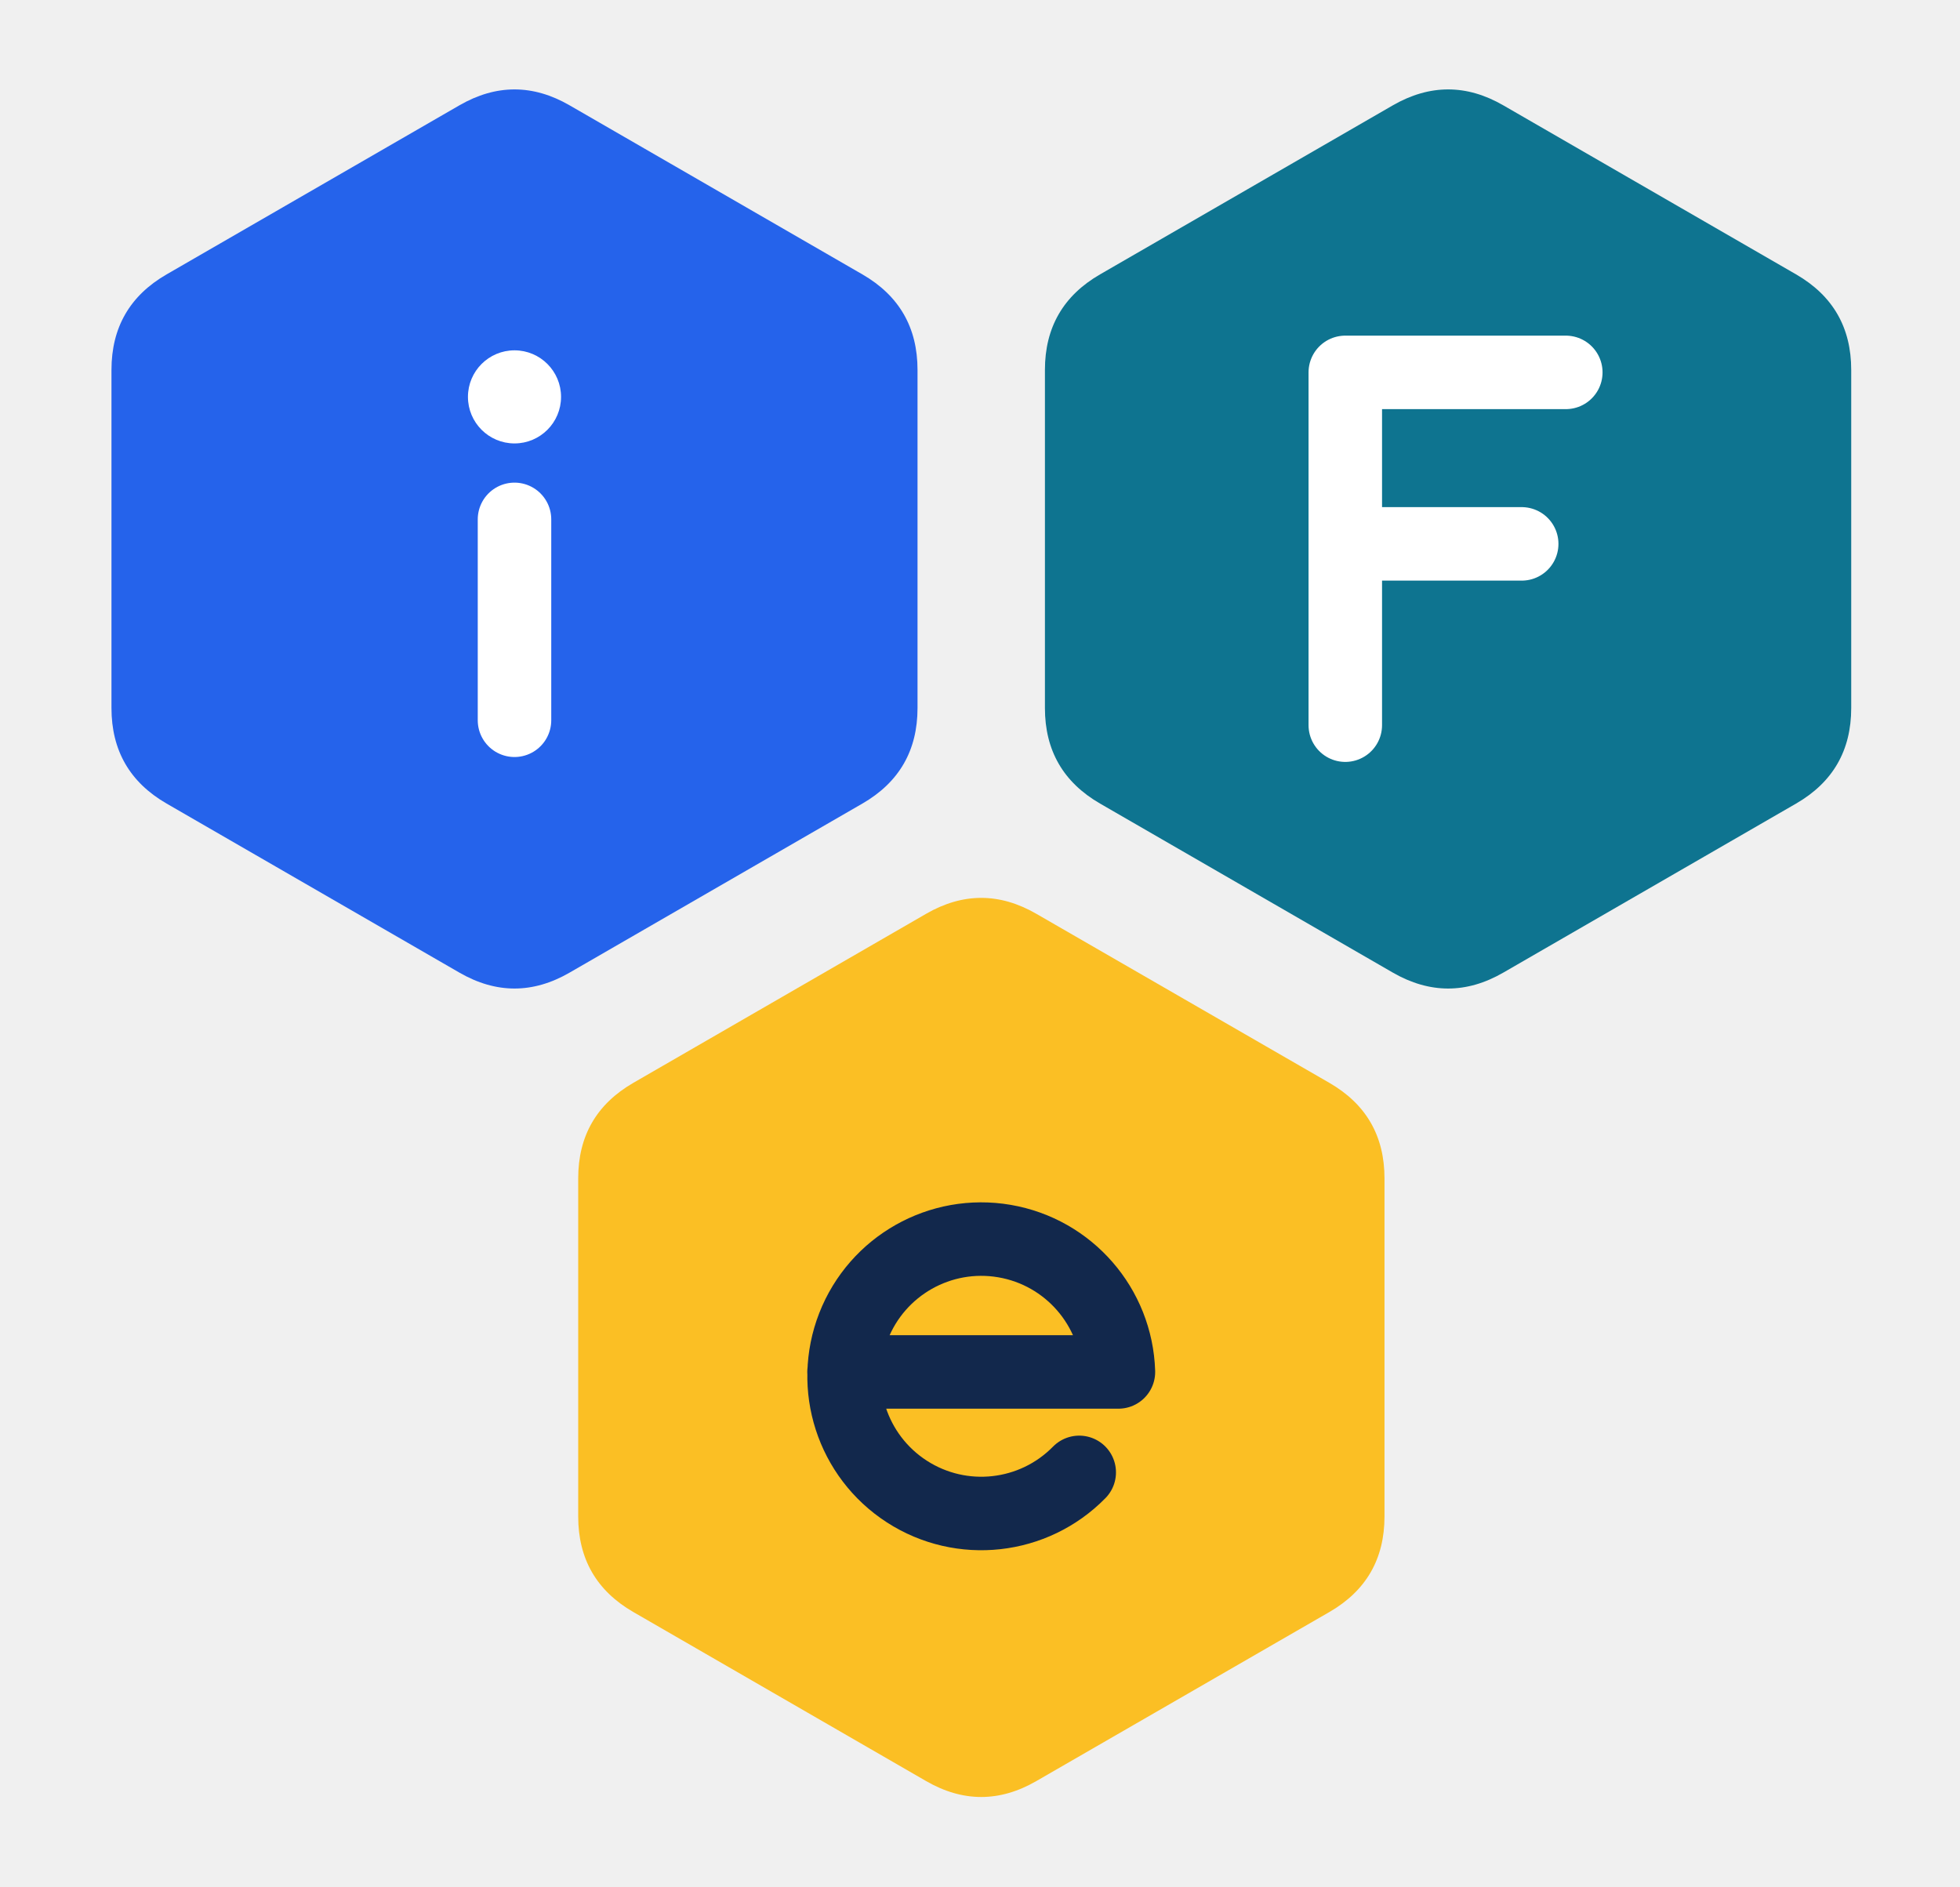
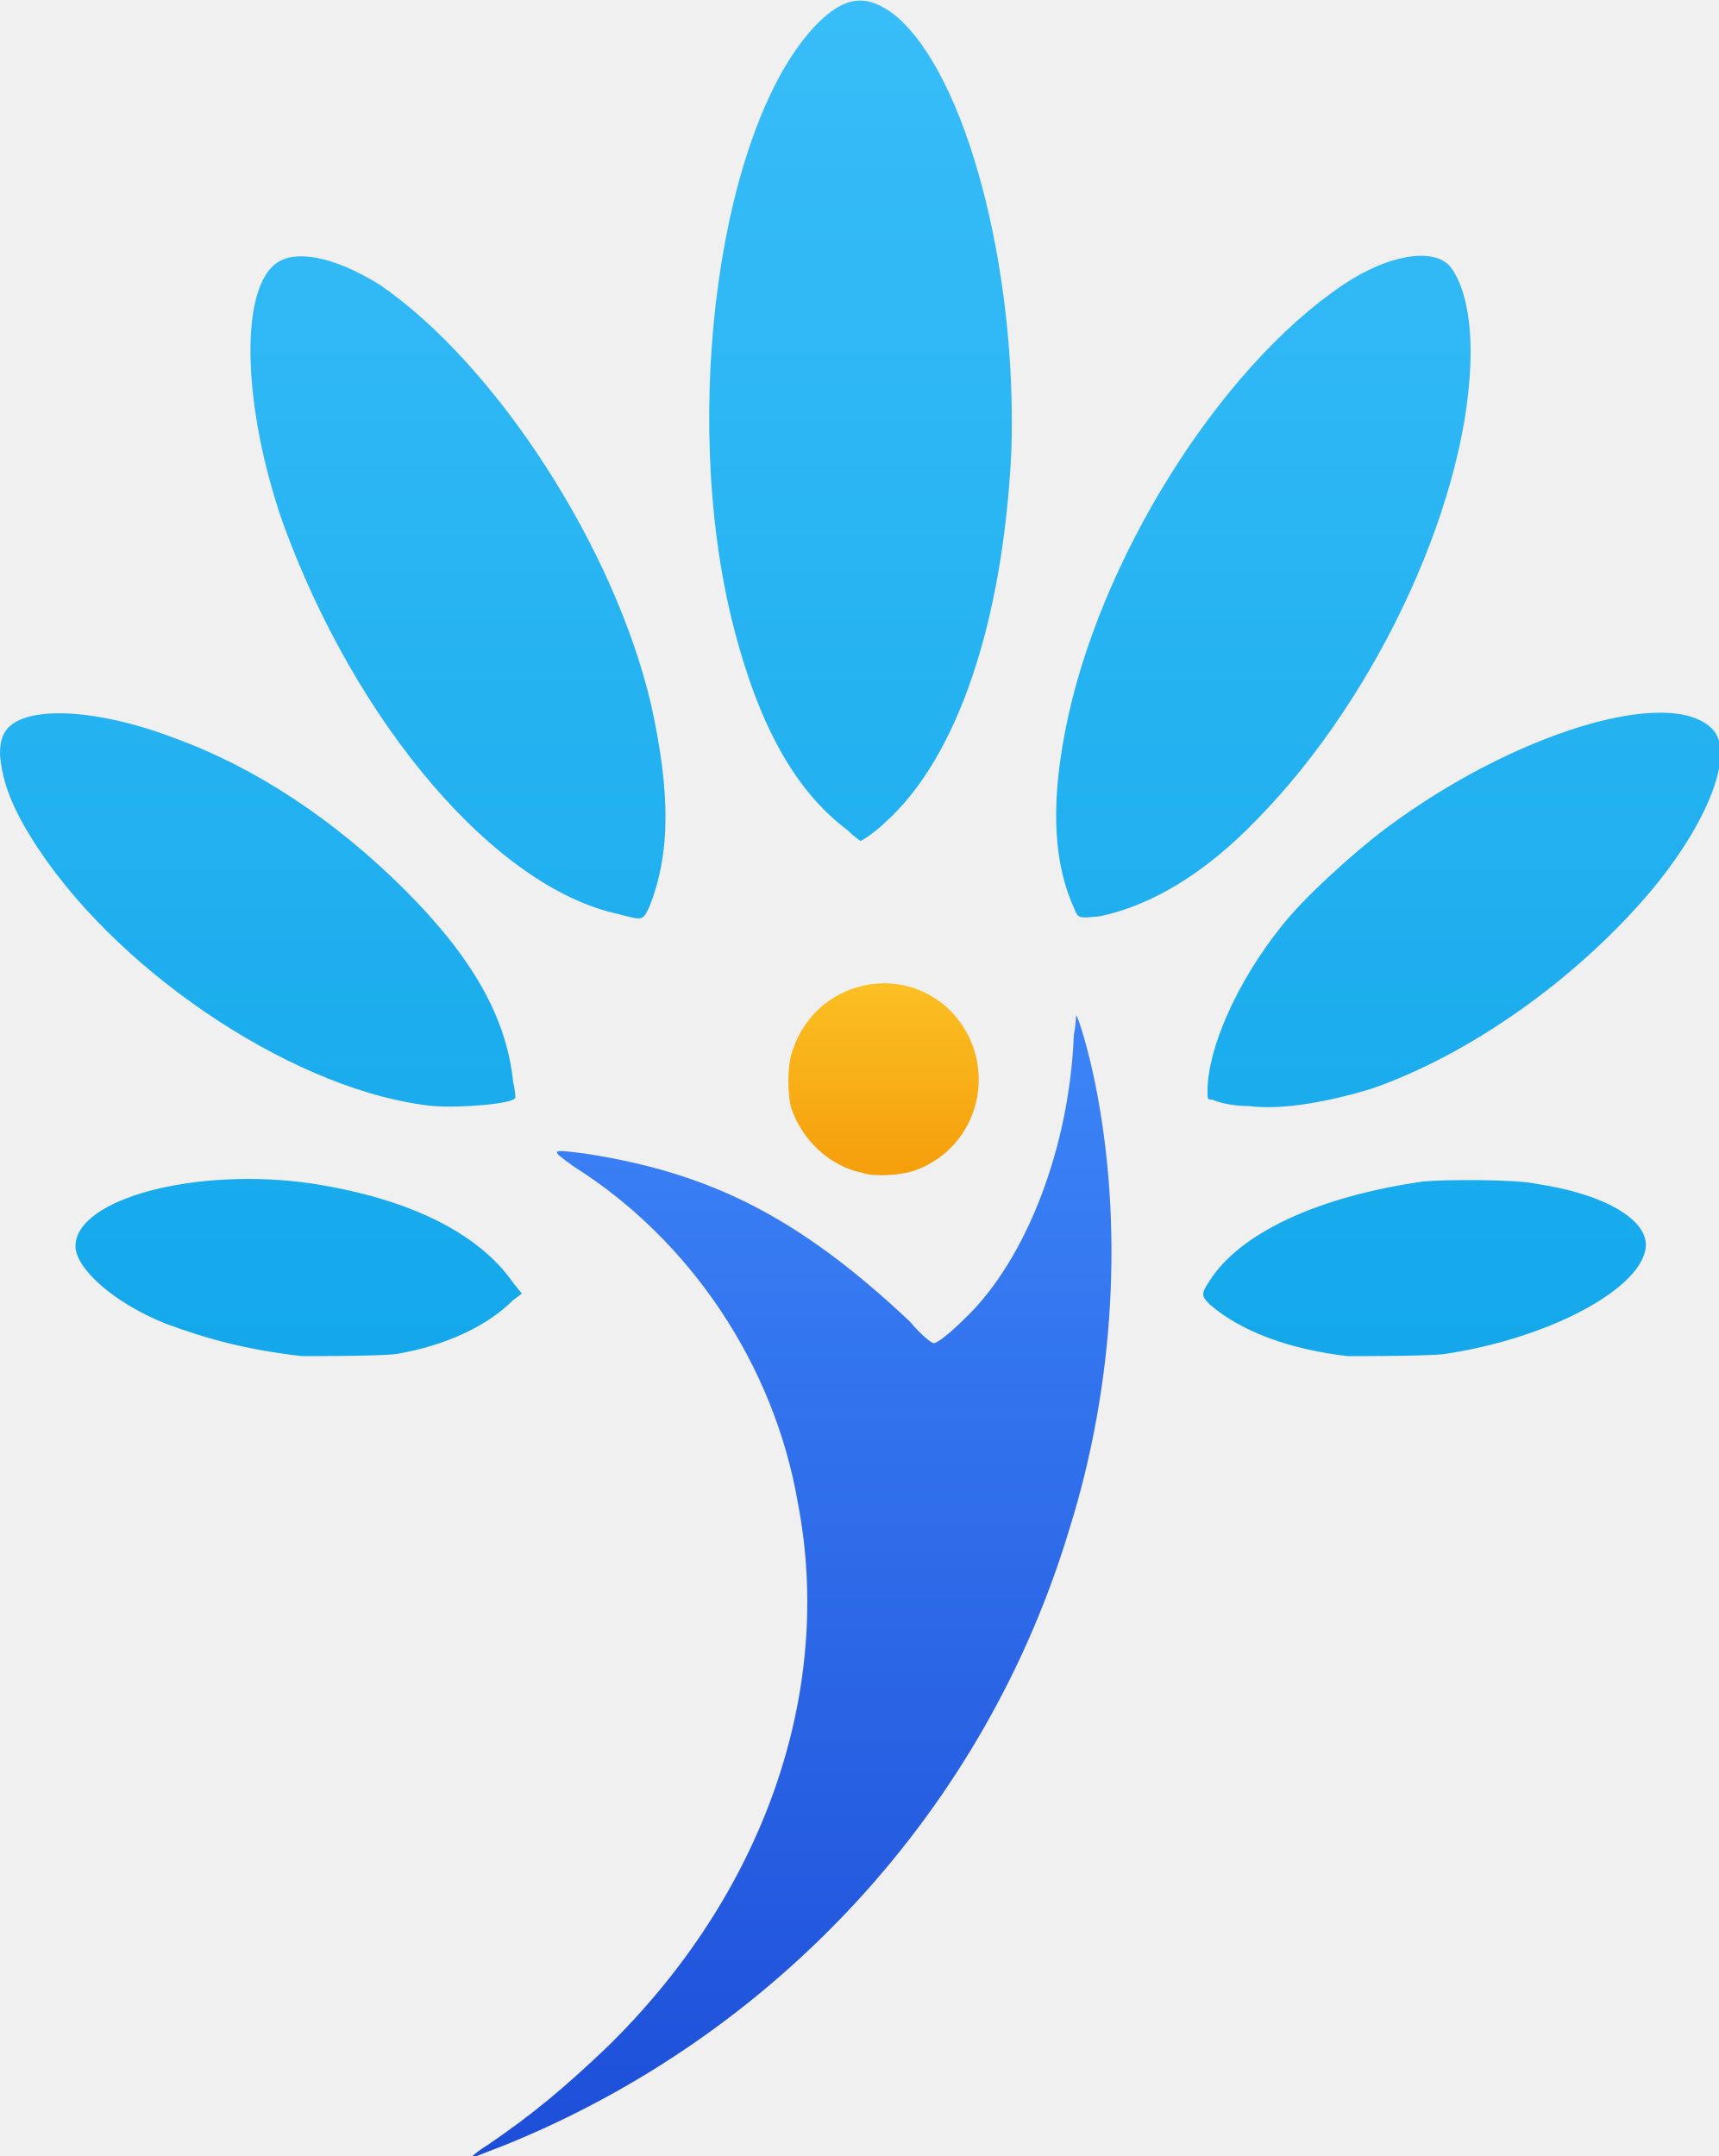
- <svg xmlns="http://www.w3.org/2000/svg" viewBox="0 0 80 77" width="160" height="154">
-   <path d="M18.75 4.30Q21.00 3.00 23.25 4.30L35.20 11.20Q37.45 12.50 37.45 15.10L37.45 28.90Q37.45 31.50 35.20 32.80L23.25 39.70Q21.00 41.00 18.75 39.70L6.80 32.80Q4.55 31.50 4.55 28.90L4.55 15.10Q4.55 12.50 6.80 11.20Z" fill="#2563eb" />
-   <g transform="translate(21.00 22.40)" fill="none" stroke="#ffffff" stroke-width="3.0" stroke-linecap="round" stroke-linejoin="round">
-     <path d="M0 -1.2V7" />
-     <circle cx="0" cy="-6.2" r="1.9" fill="#ffffff" stroke="none" />
-   </g>
-   <path d="M56.85 4.30Q59.11 3.00 61.36 4.30L73.31 11.20Q75.56 12.50 75.56 15.10L75.56 28.90Q75.56 31.50 73.31 32.80L61.36 39.70Q59.11 41.00 56.85 39.70L44.90 32.80Q42.65 31.50 42.65 28.90L42.65 15.10Q42.65 12.50 44.90 11.20Z" fill="#0e7490" />
-   <g transform="translate(59.11 22.40)" fill="none" stroke="#ffffff" stroke-width="3.0" stroke-linecap="round" stroke-linejoin="round">
-     <path d="M-4.2 7.2V-7.2H4.8M-4.2 -0.2H3" />
-   </g>
-   <path d="M37.80 37.30Q40.05 36.00 42.30 37.30L54.26 44.20Q56.51 45.50 56.51 48.10L56.51 61.90Q56.51 64.50 54.26 65.80L42.30 72.70Q40.05 74.00 37.80 72.70L25.85 65.80Q23.60 64.50 23.60 61.90L23.60 48.10Q23.60 45.50 25.85 44.20Z" fill="#fbbf24" />
-   <g transform="translate(40.05 55.40)" fill="none" stroke="#12284c" stroke-width="3.0" stroke-linecap="round" stroke-linejoin="round">
-     <path d="M-5.6 0.6H5.6A5.6 5.6 0 1 0 4 4.7" />
-   </g>
+ <svg xmlns="http://www.w3.org/2000/svg" viewBox="0 0 79.7 100">
+   <defs>
+     <linearGradient id="p" gradientUnits="userSpaceOnUse" x1="0" y1="0" x2="0" y2="72">
+       <stop stop-color="#38BDF8" />
+       <stop offset="1" stop-color="#0EA5E9" />
+     </linearGradient>
+     <linearGradient id="f" gradientUnits="userSpaceOnUse" x1="0" y1="50" x2="0" y2="100">
+       <stop stop-color="#3B82F6" />
+       <stop offset="1" stop-color="#1D4ED8" />
+     </linearGradient>
+     <linearGradient id="s" gradientUnits="userSpaceOnUse" x1="0" y1="45.6" x2="0" y2="54.5">
+       <stop stop-color="#FBBF24" />
+       <stop offset="1" stop-color="#F59E0B" />
+     </linearGradient>
+   </defs>
+   <path fill="url(#p)" d="m20.1 51.3c-6.1-.6-14.3-5.9-18.3-11.9-1.2-1.8-1.7-3.1-1.8-4.4 0-.6 .1-.8 .2-1 .7-1.3 4.1-1.2 7.8 .2 3.9 1.4 7.6 3.9 10.8 7.1 3.1 3.1 4.7 5.9 5 8.9 .1 .4 .1 .7 .1 .7 0 .3-2.6 .5-3.8 .4zm-6.1 11.6c-2.6-.3-4.4-.8-6.3-1.5-2.5-1-4.2-2.6-4.2-3.6 0-2.2 5.6-3.7 11-2.9 4.5 .7 7.7 2.3 9.3 4.6l.4 .5-.4 .3c-1.2 1.2-3.1 2.1-5.4 2.5-.7 .1-3.8 .1-4.4 .1zm14.7-20.5c-5.7-1.2-12.2-8.8-15.6-18.2-1.8-5.2-2-10.5-.4-11.9 .9-.8 2.8-.4 4.9 .9 5.4 3.7 10.9 12.2 12.6 19.5 .9 4.1 .9 6.9-.1 9.4-.3 .6-.3 .6-1.4 .3zm10.6-3.9c-2.4-1.8-4.1-4.8-5.3-9.5-2.5-9.9-.6-23.3 3.9-27.9 1.3-1.3 2.3-1.4 3.6-.4 3.3 2.7 5.7 11.8 5.4 20.3-.4 7.9-2.5 14.1-5.8 17.1-.4 .4-1.1 .9-1.2 .9 0 0-.3-.2-.6-.5zm10.5 3.6c-.9-2-1.1-4.6-.4-8.2 1.5-7.8 7.1-16.8 12.9-20.7 2.1-1.4 4.1-1.7 4.9-.9 .6 .7 1 2.1 1 4 0 6.6-4.2 15.9-9.9 21.7-2.4 2.5-4.9 4-7.3 4.5-1 .1-1 .1-1.2-.4zm12.7 20.8c-2.6-.3-4.9-1.1-6.4-2.4-.4-.4-.4-.5 0-1.1 1.4-2.2 5-3.9 9.9-4.6 1-.1 4.3-.1 5.2 .1 3.4 .5 5.4 1.8 5.1 3.1-.4 1.9-4.6 4.1-9.3 4.8-.7 .1-3.8 .1-4.5 .1zm-4.6-11.6c-.6 0-1.2-.1-1.7-.3-.2 0-.2 0-.2-.4 0-2 1.4-5.1 3.4-7.6 1-1.3 3.3-3.4 4.9-4.6 5.9-4.4 13.1-6.6 15.1-4.6 1.1 1.1-.2 4.4-2.9 7.6-3.4 4-8.3 7.5-12.9 9.1-2 .6-4.1 1-5.7 .8z" />
+   <path fill="url(#f)" d="m22.6 99.5c2.2-1.5 3.6-2.7 5.5-4.5 7.3-7.1 10.6-16.5 8.9-25.3-1.1-6.4-5-12.2-10.4-15.6-1.1-.8-1.1-.8 .5-.6 5.9 .9 10 3 15.1 7.8 .5 .6 1 1 1.1 1 .2 0 .9-.6 1.5-1.2 2.8-2.7 4.8-7.9 5-13.1 .1-.5 .1-.9 .1-.9 .1 0 .6 1.7 .9 3.2 1.3 6.5 .9 13.9-1.2 20.6-3.9 13-13.6 23.5-26.2 28.6-.8 .3-1.5 .6-1.6 .6 0 0 .3-.3 .8-.6z" />
+   <path fill="url(#s)" d="m40 54.4c-1.5-.3-2.8-1.5-3.3-3-.2-.7-.2-2.1 .1-2.8 1.1-3.1 5-4 7.3-1.7 2.3 2.4 1.4 6.3-1.7 7.4-.6 .2-1.8 .3-2.4 .1z" />
</svg>
